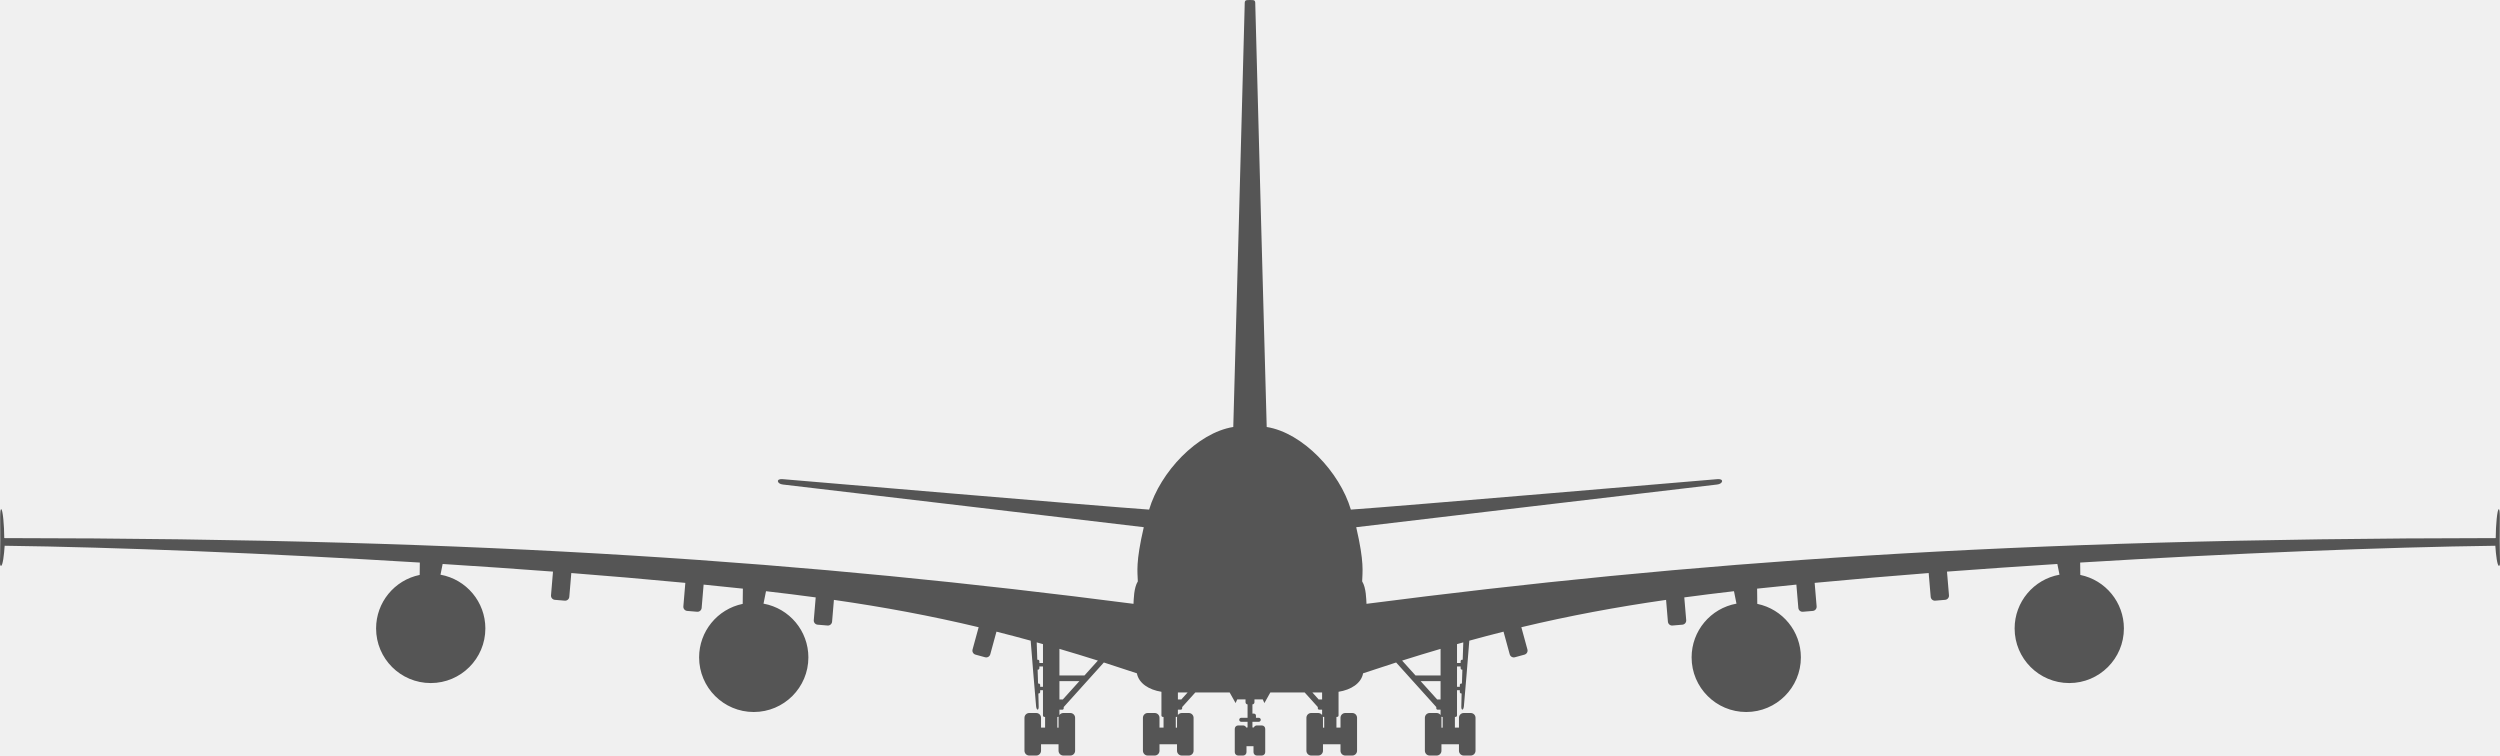
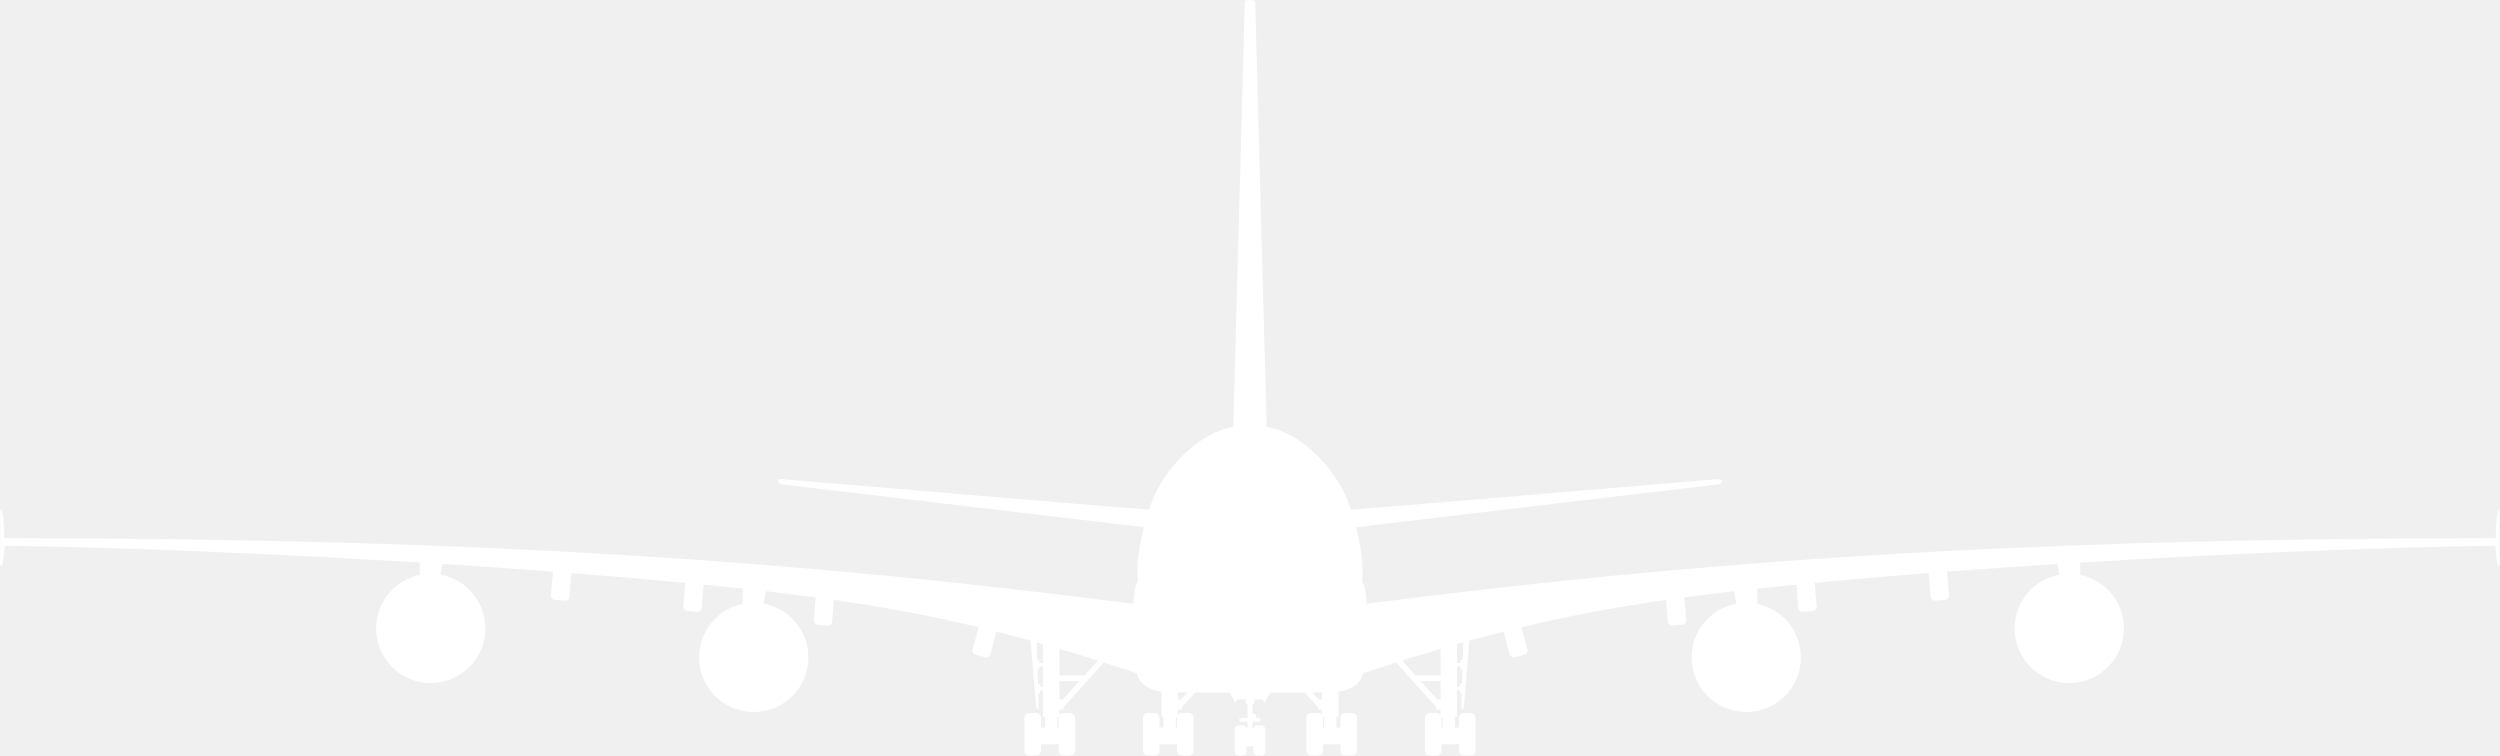
<svg xmlns="http://www.w3.org/2000/svg" width="218.353mm" height="65.991mm" viewBox="0 0 218.353 65.991" version="1.1" id="svg8">
  <defs id="defs2">
    </defs>
  <g id="layer1" transform="translate(5.652319,7.696171)">
-     <path style="opacity:1;fill:#555555;fill-opacity:1;fill-rule:nonzero;stroke:none;stroke-width:5.669;stroke-linecap:round;stroke-linejoin:round;stroke-miterlimit:4;stroke-dasharray:none;stroke-dashoffset:0;stroke-opacity:1;paint-order:normal" d="m 378.975,1.961 c 0,1.875 -3.758,138.99 -3.758,138.99 -11.869,1.894 -24.117,14.899 -27.779,27.273 -14.9,-1.01 -118.821,-9.88 -121.053,-10.059 -2.232,-0.179 -1.784,1.607 0.18,1.785 1.964,0.179 119.105,14.082 119.105,14.082 -2.715,11.743 -2.052,14.669 -1.963,17.883 -1.339,2.143 -1.34,5.982 -1.43,7.41 C 236.172,185.612 130.683,177.751 -30.49,177.631 c 0,-4.107 -0.501,-9.531 -1.006,-9.531 -0.505,0 -0.314,3.534 -0.314,10.416 0,6.882 -0.316,8.271 0.252,8.271 0.568,0 1.01,-3.662 1.199,-6.629 36.339,0.451 87.582,2.521 137.047,5.547 l -0.045,4.082 c -8.379,1.729 -14.39,9.107 -14.391,17.662 3.06e-4,9.961 8.076,18.036 18.037,18.035 9.96,-3.1e-4 18.035,-8.075 18.035,-18.035 -0.003,-8.714 -6.237,-16.18 -14.811,-17.738 l 0.707,-3.535 c 12.398,0.786 24.632,1.626 36.43,2.52 l -0.656,7.814 c -0.065,0.767 0.501,1.435 1.268,1.5 l 3.271,0.275 c 0.767,0.065 1.435,-0.501 1.5,-1.268 l 0.662,-7.85 c 6.234,0.487 12.379,0.982 18.297,1.494 6.754,0.585 13.134,1.164 19.344,1.75 l -0.652,7.76 c -0.065,0.767 0.501,1.435 1.268,1.5 l 3.271,0.275 c 0.767,0.065 1.435,-0.501 1.5,-1.268 l 0.648,-7.695 c 4.447,0.435 8.744,0.879 12.959,1.332 l -0.055,5.027 c -8.379,1.729 -14.39,9.107 -14.391,17.662 3e-4,9.961 8.076,18.036 18.037,18.035 9.96,-3.1e-4 18.035,-8.075 18.035,-18.035 -0.003,-8.714 -6.237,-16.18 -14.811,-17.738 l 0.822,-4.104 c 5.636,0.646 11.081,1.327 16.404,2.045 l -0.633,7.508 c -0.065,0.767 0.501,1.435 1.268,1.5 l 3.271,0.275 c 0.767,0.065 1.437,-0.501 1.502,-1.268 l 0.605,-7.195 c 16.534,2.377 31.944,5.241 47.775,9.025 l -2.006,7.346 c -0.203,0.742 0.232,1.502 0.975,1.705 l 3.166,0.865 c 0.742,0.203 1.502,-0.232 1.705,-0.975 l 2.043,-7.479 c 3.725,0.938 7.486,1.931 11.297,2.979 0.071,0.889 1.618,20.362 1.793,21.715 0.179,1.384 0.805,1.339 0.85,0.223 0.012,-0.302 -0.035,-2.129 -0.105,-4.508 h 0.117 c 0.262,0 0.473,-0.21 0.473,-0.473 v -0.602 h 0.93 v 8.338 c 0,0.262 0.212,0.473 0.475,0.473 h 0.221 v 3.537 h -1.338 v -3.24 c 0,-0.881 -0.709,-1.59 -1.59,-1.59 h -2.289 c -0.881,0 -1.59,0.709 -1.59,1.59 v 10.867 c 0,0.881 0.709,1.59 1.59,1.59 h 2.289 c 0.881,0 1.59,-0.709 1.59,-1.59 v -2.135 h 5.781 v 2.135 c 0,0.881 0.709,1.59 1.59,1.59 h 2.289 c 0.881,0 1.59,-0.709 1.59,-1.59 v -10.867 c 0,-0.881 -0.709,-1.59 -1.59,-1.59 h -2.289 c -0.54,0 -1.012,0.267 -1.299,0.676 v -1.764 h 0.941 c 0.262,0 0.473,-0.21 0.473,-0.473 v -0.406 l 13.252,-14.707 c 3.563,1.138 7.186,2.322 10.904,3.572 0.623,3.325 3.983,5.45 8.107,6.1 v 7.822 c 0,0.262 0.21,0.473 0.473,0.473 h 0.223 v 3.537 h -1.338 v -3.24 c 0,-0.881 -0.709,-1.59 -1.59,-1.59 h -2.289 c -0.881,0 -1.59,0.709 -1.59,1.59 v 10.867 c 0,0.881 0.709,1.59 1.59,1.59 h 2.289 c 0.881,0 1.59,-0.709 1.59,-1.59 v -2.135 h 5.781 v 2.135 c 0,0.881 0.709,1.59 1.59,1.59 h 2.289 c 0.881,0 1.59,-0.709 1.59,-1.59 v -10.867 c 0,-0.881 -0.709,-1.59 -1.59,-1.59 h -2.289 c -0.54,0 -1.012,0.267 -1.299,0.676 v -1.764 h 0.941 c 0.262,0 0.473,-0.21 0.473,-0.473 v -0.406 l 4.344,-4.82 h 11.322 l 1.969,3.512 0.535,-1.205 h 2.744 v 0.938 c 0,0.38 0.297,0.681 0.67,0.705 v 4.416 h -2.084 c -0.367,0 -0.664,0.295 -0.664,0.662 0,0.367 0.297,0.664 0.664,0.664 h 2.084 v 1.861 h -0.242 c -0.07,0 -0.134,0.019 -0.197,0.039 -0.168,-0.41 -0.567,-0.697 -1.039,-0.697 h -1.619 c -0.623,0 -1.125,0.502 -1.125,1.125 v 7.689 c 0,0.623 0.502,1.125 1.125,1.125 h 1.619 c 0.623,0 1.125,-0.502 1.125,-1.125 v -1.969 h 2.314 v 1.969 c 0,0.623 0.502,1.125 1.125,1.125 h 1.619 c 0.623,0 1.125,-0.502 1.125,-1.125 v -7.689 c 0,-0.623 -0.502,-1.125 -1.125,-1.125 h -1.619 c -0.456,0 -0.842,0.27 -1.02,0.658 h -0.459 v -1.861 h 2.084 c 0.367,0 0.664,-0.297 0.664,-0.664 0,-0.367 -0.297,-0.662 -0.664,-0.662 h -0.92 v -0.711 c 0,-0.367 -0.295,-0.662 -0.662,-0.662 h -0.502 v -3.043 c 0.373,-0.024 0.67,-0.325 0.67,-0.705 v -0.938 h 2.744 l 0.535,1.205 1.969,-3.512 h 11.322 l 4.344,4.82 v 0.406 c 0,0.262 0.21,0.473 0.473,0.473 h 0.941 v 1.764 c -0.287,-0.409 -0.759,-0.676 -1.299,-0.676 h -2.289 c -0.881,0 -1.59,0.709 -1.59,1.59 v 10.867 c 0,0.881 0.709,1.59 1.59,1.59 h 2.289 c 0.881,0 1.59,-0.709 1.59,-1.59 v -2.135 h 5.781 v 2.135 c 0,0.881 0.709,1.59 1.59,1.59 h 2.289 c 0.881,0 1.59,-0.709 1.59,-1.59 v -10.867 c 0,-0.881 -0.709,-1.59 -1.59,-1.59 h -2.289 c -0.881,0 -1.59,0.709 -1.59,1.59 v 3.24 h -1.338 v -3.537 h 0.223 c 0.262,0 0.473,-0.21 0.473,-0.473 v -7.822 c 4.125,-0.65 7.484,-2.775 8.107,-6.1 3.719,-1.251 7.341,-2.434 10.904,-3.572 l 13.252,14.707 v 0.406 c 0,0.262 0.21,0.473 0.473,0.473 h 0.941 v 1.764 c -0.287,-0.409 -0.759,-0.676 -1.299,-0.676 h -2.289 c -0.881,0 -1.59,0.709 -1.59,1.59 v 10.867 c 0,0.881 0.709,1.59 1.59,1.59 h 2.289 c 0.881,0 1.59,-0.709 1.59,-1.59 v -2.135 h 5.781 v 2.135 c 0,0.881 0.709,1.59 1.59,1.59 h 2.289 c 0.881,0 1.59,-0.709 1.59,-1.59 v -10.867 c 0,-0.881 -0.709,-1.59 -1.59,-1.59 h -2.289 c -0.881,0 -1.59,0.709 -1.59,1.59 v 3.24 h -1.338 v -3.537 h 0.221 c 0.262,0 0.475,-0.21 0.475,-0.473 v -8.338 h 0.93 v 0.602 c 0,0.262 0.21,0.473 0.473,0.473 h 0.117 c -0.07,2.379 -0.118,4.205 -0.105,4.508 0.045,1.116 0.671,1.161 0.85,-0.223 0.175,-1.353 1.722,-20.825 1.793,-21.715 3.811,-1.048 7.571,-2.04 11.297,-2.979 l 2.043,7.479 c 0.203,0.742 0.963,1.177 1.705,0.975 l 3.166,-0.865 c 0.742,-0.203 1.177,-0.963 0.975,-1.705 l -2.006,-7.346 c 15.832,-3.784 31.242,-6.649 47.775,-9.025 l 0.605,7.195 c 0.065,0.767 0.735,1.332 1.502,1.268 l 3.271,-0.275 c 0.767,-0.065 1.332,-0.733 1.268,-1.5 l -0.633,-7.508 c 5.323,-0.718 10.769,-1.399 16.404,-2.045 l 0.822,4.104 c -8.574,1.558 -14.807,9.024 -14.811,17.738 3.1e-4,9.96 8.075,18.035 18.035,18.035 9.961,7.7e-4 18.037,-8.074 18.037,-18.035 -6.7e-4,-8.555 -6.012,-15.933 -14.391,-17.662 l -0.055,-5.027 c 4.215,-0.453 8.512,-0.897 12.959,-1.332 l 0.648,7.695 c 0.065,0.767 0.733,1.332 1.5,1.268 l 3.271,-0.275 c 0.767,-0.065 1.332,-0.733 1.268,-1.5 l -0.652,-7.76 c 6.21,-0.586 12.59,-1.165 19.344,-1.75 5.918,-0.512 12.063,-1.007 18.297,-1.494 l 0.662,7.85 c 0.065,0.767 0.733,1.332 1.5,1.268 l 3.271,-0.275 c 0.767,-0.065 1.332,-0.733 1.268,-1.5 l -0.656,-7.814 c 11.798,-0.893 24.032,-1.733 36.43,-2.52 l 0.707,3.535 c -8.574,1.558 -14.807,9.024 -14.811,17.738 3.1e-4,9.96 8.075,18.035 18.035,18.035 9.961,7.5e-4 18.037,-8.074 18.037,-18.035 -6.7e-4,-8.555 -6.012,-15.933 -14.391,-17.662 l -0.045,-4.082 c 49.465,-3.026 100.708,-5.096 137.047,-5.547 0.189,2.967 0.631,6.629 1.199,6.629 0.568,0 0.252,-1.39 0.252,-8.271 0,-6.882 0.191,-10.416 -0.314,-10.416 -0.505,0 -1.006,5.424 -1.006,9.531 -161.173,0.12 -266.662,7.981 -372.768,21.695 -0.089,-1.429 -0.09,-5.267 -1.43,-7.41 0.089,-3.214 0.752,-6.14 -1.963,-17.883 0,0 117.141,-13.903 119.105,-14.082 1.964,-0.179 2.412,-1.964 0.18,-1.785 -2.232,0.179 -106.153,9.048 -121.053,10.059 -3.662,-12.374 -15.91,-25.379 -27.779,-27.273 0,0 -3.758,-137.115 -3.758,-138.99 C 382.5,0.086 382.499,0 380.737,0 c -1.762,0 -1.763,0.086 -1.763,1.961 z M 310.33,212.053 c 0.688,0.192 1.376,0.382 2.068,0.578 v 6.229 h -1.197 v -0.6 c 0,-0.262 -0.212,-0.475 -0.475,-0.475 h -0.189 c -0.006,0 -0.01,0.004 -0.016,0.004 -0.08,-2.379 -0.183,-5.499 -0.191,-5.736 z m 140.814,0 c -0.008,0.237 -0.111,3.357 -0.191,5.736 -0.006,-1.9e-4 -0.01,-0.004 -0.016,-0.004 h -0.189 c -0.262,0 -0.475,0.212 -0.475,0.475 v 0.6 h -1.197 v -6.229 c 0.692,-0.196 1.38,-0.386 2.068,-0.578 z m -133.316,2.145 c 4.146,1.217 8.367,2.499 12.693,3.867 l -4.416,4.902 h -8.277 z m 125.818,0 v 8.77 h -8.277 l -4.416,-4.902 c 4.327,-1.368 8.547,-2.651 12.693,-3.867 z m -132.445,5.799 h 1.197 v 6.721 h -0.93 v -0.6 c 0,-0.262 -0.21,-0.475 -0.473,-0.475 h -0.189 c -0.01,0 -0.019,0.005 -0.029,0.006 -0.054,-1.715 -0.088,-2.817 -0.146,-4.58 h 0.096 c 0.262,0 0.475,-0.21 0.475,-0.473 z m 137.875,0 h 1.197 v 0.6 c 0,0.262 0.212,0.473 0.475,0.473 h 0.096 c -0.058,1.763 -0.093,2.865 -0.146,4.58 -0.01,-6.5e-4 -0.019,-0.006 -0.029,-0.006 h -0.189 c -0.262,0 -0.473,0.212 -0.473,0.475 v 0.6 h -0.93 z m -131.248,4.859 h 6.576 l -5.467,6.066 c -0.053,-0.02 -0.108,-0.033 -0.168,-0.033 h -0.941 z m 119.242,0 h 6.576 v 6.033 h -0.941 c -0.06,0 -0.115,0.013 -0.168,0.033 z m -80.135,3.727 h 3.217 l -2.107,2.34 c -0.053,-0.02 -0.108,-0.033 -0.168,-0.033 h -0.941 z m 44.387,0 h 3.217 v 2.307 h -0.941 c -0.06,0 -0.115,0.013 -0.168,0.033 z m -83.738,8.014 c -0.028,0.117 -0.047,0.237 -0.047,0.363 v 3.24 h -0.402 v -3.537 h 0.221 c 0.085,0 0.16,-0.027 0.229,-0.066 z m 39.107,0 c -0.028,0.117 -0.047,0.237 -0.047,0.363 v 3.24 h -0.404 v -3.537 h 0.221 c 0.085,0 0.162,-0.027 0.23,-0.066 z m 48.092,0 c 0.069,0.039 0.145,0.066 0.23,0.066 h 0.221 v 3.537 h -0.404 v -3.24 c 0,-0.126 -0.019,-0.246 -0.047,-0.363 z m 39.107,0 c 0.069,0.039 0.143,0.066 0.229,0.066 h 0.221 v 3.537 h -0.402 v -3.24 c 0,-0.126 -0.019,-0.246 -0.047,-0.363 z" transform="matrix(0.2645833,0,0,0.2645833,2.787427,-7.696171)" id="rect816" />
+     <path style="opacity:1;fill:#ffffff;fill-opacity:1;fill-rule:nonzero;stroke:none;stroke:none;stroke-width:5.669;stroke-linecap:round;stroke-linejoin:round;stroke-miterlimit:4;stroke-dasharray:none;stroke-dashoffset:0;stroke-opacity:1;paint-order:normal" d="m 378.975,1.961 c 0,1.875 -3.758,138.99 -3.758,138.99 -11.869,1.894 -24.117,14.899 -27.779,27.273 -14.9,-1.01 -118.821,-9.88 -121.053,-10.059 -2.232,-0.179 -1.784,1.607 0.18,1.785 1.964,0.179 119.105,14.082 119.105,14.082 -2.715,11.743 -2.052,14.669 -1.963,17.883 -1.339,2.143 -1.34,5.982 -1.43,7.41 C 236.172,185.612 130.683,177.751 -30.49,177.631 c 0,-4.107 -0.501,-9.531 -1.006,-9.531 -0.505,0 -0.314,3.534 -0.314,10.416 0,6.882 -0.316,8.271 0.252,8.271 0.568,0 1.01,-3.662 1.199,-6.629 36.339,0.451 87.582,2.521 137.047,5.547 l -0.045,4.082 c -8.379,1.729 -14.39,9.107 -14.391,17.662 3.06e-4,9.961 8.076,18.036 18.037,18.035 9.96,-3.1e-4 18.035,-8.075 18.035,-18.035 -0.003,-8.714 -6.237,-16.18 -14.811,-17.738 l 0.707,-3.535 c 12.398,0.786 24.632,1.626 36.43,2.52 l -0.656,7.814 c -0.065,0.767 0.501,1.435 1.268,1.5 l 3.271,0.275 c 0.767,0.065 1.435,-0.501 1.5,-1.268 l 0.662,-7.85 c 6.234,0.487 12.379,0.982 18.297,1.494 6.754,0.585 13.134,1.164 19.344,1.75 l -0.652,7.76 c -0.065,0.767 0.501,1.435 1.268,1.5 l 3.271,0.275 c 0.767,0.065 1.435,-0.501 1.5,-1.268 l 0.648,-7.695 c 4.447,0.435 8.744,0.879 12.959,1.332 l -0.055,5.027 c -8.379,1.729 -14.39,9.107 -14.391,17.662 3e-4,9.961 8.076,18.036 18.037,18.035 9.96,-3.1e-4 18.035,-8.075 18.035,-18.035 -0.003,-8.714 -6.237,-16.18 -14.811,-17.738 l 0.822,-4.104 c 5.636,0.646 11.081,1.327 16.404,2.045 l -0.633,7.508 c -0.065,0.767 0.501,1.435 1.268,1.5 l 3.271,0.275 c 0.767,0.065 1.437,-0.501 1.502,-1.268 l 0.605,-7.195 c 16.534,2.377 31.944,5.241 47.775,9.025 l -2.006,7.346 c -0.203,0.742 0.232,1.502 0.975,1.705 l 3.166,0.865 c 0.742,0.203 1.502,-0.232 1.705,-0.975 l 2.043,-7.479 c 3.725,0.938 7.486,1.931 11.297,2.979 0.071,0.889 1.618,20.362 1.793,21.715 0.179,1.384 0.805,1.339 0.85,0.223 0.012,-0.302 -0.035,-2.129 -0.105,-4.508 h 0.117 c 0.262,0 0.473,-0.21 0.473,-0.473 v -0.602 h 0.93 v 8.338 c 0,0.262 0.212,0.473 0.475,0.473 h 0.221 v 3.537 h -1.338 v -3.24 c 0,-0.881 -0.709,-1.59 -1.59,-1.59 h -2.289 c -0.881,0 -1.59,0.709 -1.59,1.59 v 10.867 c 0,0.881 0.709,1.59 1.59,1.59 h 2.289 c 0.881,0 1.59,-0.709 1.59,-1.59 v -2.135 h 5.781 v 2.135 c 0,0.881 0.709,1.59 1.59,1.59 h 2.289 c 0.881,0 1.59,-0.709 1.59,-1.59 v -10.867 c 0,-0.881 -0.709,-1.59 -1.59,-1.59 h -2.289 c -0.54,0 -1.012,0.267 -1.299,0.676 v -1.764 h 0.941 c 0.262,0 0.473,-0.21 0.473,-0.473 v -0.406 l 13.252,-14.707 c 3.563,1.138 7.186,2.322 10.904,3.572 0.623,3.325 3.983,5.45 8.107,6.1 v 7.822 c 0,0.262 0.21,0.473 0.473,0.473 h 0.223 v 3.537 h -1.338 v -3.24 c 0,-0.881 -0.709,-1.59 -1.59,-1.59 h -2.289 c -0.881,0 -1.59,0.709 -1.59,1.59 v 10.867 c 0,0.881 0.709,1.59 1.59,1.59 h 2.289 c 0.881,0 1.59,-0.709 1.59,-1.59 v -2.135 h 5.781 v 2.135 c 0,0.881 0.709,1.59 1.59,1.59 h 2.289 c 0.881,0 1.59,-0.709 1.59,-1.59 v -10.867 c 0,-0.881 -0.709,-1.59 -1.59,-1.59 h -2.289 c -0.54,0 -1.012,0.267 -1.299,0.676 v -1.764 h 0.941 c 0.262,0 0.473,-0.21 0.473,-0.473 v -0.406 l 4.344,-4.82 h 11.322 l 1.969,3.512 0.535,-1.205 h 2.744 v 0.938 c 0,0.38 0.297,0.681 0.67,0.705 v 4.416 h -2.084 c -0.367,0 -0.664,0.295 -0.664,0.662 0,0.367 0.297,0.664 0.664,0.664 h 2.084 v 1.861 h -0.242 c -0.07,0 -0.134,0.019 -0.197,0.039 -0.168,-0.41 -0.567,-0.697 -1.039,-0.697 h -1.619 c -0.623,0 -1.125,0.502 -1.125,1.125 v 7.689 c 0,0.623 0.502,1.125 1.125,1.125 h 1.619 c 0.623,0 1.125,-0.502 1.125,-1.125 v -1.969 h 2.314 v 1.969 c 0,0.623 0.502,1.125 1.125,1.125 h 1.619 c 0.623,0 1.125,-0.502 1.125,-1.125 v -7.689 c 0,-0.623 -0.502,-1.125 -1.125,-1.125 h -1.619 c -0.456,0 -0.842,0.27 -1.02,0.658 h -0.459 v -1.861 h 2.084 c 0.367,0 0.664,-0.297 0.664,-0.664 0,-0.367 -0.297,-0.662 -0.664,-0.662 h -0.92 v -0.711 c 0,-0.367 -0.295,-0.662 -0.662,-0.662 h -0.502 v -3.043 c 0.373,-0.024 0.67,-0.325 0.67,-0.705 v -0.938 h 2.744 l 0.535,1.205 1.969,-3.512 h 11.322 l 4.344,4.82 v 0.406 c 0,0.262 0.21,0.473 0.473,0.473 h 0.941 v 1.764 c -0.287,-0.409 -0.759,-0.676 -1.299,-0.676 h -2.289 c -0.881,0 -1.59,0.709 -1.59,1.59 v 10.867 c 0,0.881 0.709,1.59 1.59,1.59 h 2.289 c 0.881,0 1.59,-0.709 1.59,-1.59 v -2.135 h 5.781 v 2.135 c 0,0.881 0.709,1.59 1.59,1.59 h 2.289 c 0.881,0 1.59,-0.709 1.59,-1.59 v -10.867 c 0,-0.881 -0.709,-1.59 -1.59,-1.59 h -2.289 c -0.881,0 -1.59,0.709 -1.59,1.59 v 3.24 h -1.338 v -3.537 h 0.223 c 0.262,0 0.473,-0.21 0.473,-0.473 v -7.822 c 4.125,-0.65 7.484,-2.775 8.107,-6.1 3.719,-1.251 7.341,-2.434 10.904,-3.572 l 13.252,14.707 v 0.406 c 0,0.262 0.21,0.473 0.473,0.473 h 0.941 v 1.764 c -0.287,-0.409 -0.759,-0.676 -1.299,-0.676 h -2.289 c -0.881,0 -1.59,0.709 -1.59,1.59 v 10.867 c 0,0.881 0.709,1.59 1.59,1.59 h 2.289 c 0.881,0 1.59,-0.709 1.59,-1.59 v -2.135 h 5.781 v 2.135 c 0,0.881 0.709,1.59 1.59,1.59 h 2.289 c 0.881,0 1.59,-0.709 1.59,-1.59 v -10.867 c 0,-0.881 -0.709,-1.59 -1.59,-1.59 h -2.289 c -0.881,0 -1.59,0.709 -1.59,1.59 v 3.24 h -1.338 v -3.537 h 0.221 c 0.262,0 0.475,-0.21 0.475,-0.473 v -8.338 h 0.93 v 0.602 c 0,0.262 0.21,0.473 0.473,0.473 h 0.117 c -0.07,2.379 -0.118,4.205 -0.105,4.508 0.045,1.116 0.671,1.161 0.85,-0.223 0.175,-1.353 1.722,-20.825 1.793,-21.715 3.811,-1.048 7.571,-2.04 11.297,-2.979 l 2.043,7.479 c 0.203,0.742 0.963,1.177 1.705,0.975 l 3.166,-0.865 c 0.742,-0.203 1.177,-0.963 0.975,-1.705 l -2.006,-7.346 c 15.832,-3.784 31.242,-6.649 47.775,-9.025 l 0.605,7.195 c 0.065,0.767 0.735,1.332 1.502,1.268 l 3.271,-0.275 c 0.767,-0.065 1.332,-0.733 1.268,-1.5 l -0.633,-7.508 c 5.323,-0.718 10.769,-1.399 16.404,-2.045 l 0.822,4.104 c -8.574,1.558 -14.807,9.024 -14.811,17.738 3.1e-4,9.96 8.075,18.035 18.035,18.035 9.961,7.7e-4 18.037,-8.074 18.037,-18.035 -6.7e-4,-8.555 -6.012,-15.933 -14.391,-17.662 l -0.055,-5.027 c 4.215,-0.453 8.512,-0.897 12.959,-1.332 l 0.648,7.695 c 0.065,0.767 0.733,1.332 1.5,1.268 l 3.271,-0.275 c 0.767,-0.065 1.332,-0.733 1.268,-1.5 l -0.652,-7.76 c 6.21,-0.586 12.59,-1.165 19.344,-1.75 5.918,-0.512 12.063,-1.007 18.297,-1.494 l 0.662,7.85 c 0.065,0.767 0.733,1.332 1.5,1.268 l 3.271,-0.275 c 0.767,-0.065 1.332,-0.733 1.268,-1.5 l -0.656,-7.814 c 11.798,-0.893 24.032,-1.733 36.43,-2.52 l 0.707,3.535 c -8.574,1.558 -14.807,9.024 -14.811,17.738 3.1e-4,9.96 8.075,18.035 18.035,18.035 9.961,7.5e-4 18.037,-8.074 18.037,-18.035 -6.7e-4,-8.555 -6.012,-15.933 -14.391,-17.662 l -0.045,-4.082 c 49.465,-3.026 100.708,-5.096 137.047,-5.547 0.189,2.967 0.631,6.629 1.199,6.629 0.568,0 0.252,-1.39 0.252,-8.271 0,-6.882 0.191,-10.416 -0.314,-10.416 -0.505,0 -1.006,5.424 -1.006,9.531 -161.173,0.12 -266.662,7.981 -372.768,21.695 -0.089,-1.429 -0.09,-5.267 -1.43,-7.41 0.089,-3.214 0.752,-6.14 -1.963,-17.883 0,0 117.141,-13.903 119.105,-14.082 1.964,-0.179 2.412,-1.964 0.18,-1.785 -2.232,0.179 -106.153,9.048 -121.053,10.059 -3.662,-12.374 -15.91,-25.379 -27.779,-27.273 0,0 -3.758,-137.115 -3.758,-138.99 C 382.5,0.086 382.499,0 380.737,0 c -1.762,0 -1.763,0.086 -1.763,1.961 z M 310.33,212.053 c 0.688,0.192 1.376,0.382 2.068,0.578 v 6.229 h -1.197 v -0.6 c 0,-0.262 -0.212,-0.475 -0.475,-0.475 h -0.189 c -0.006,0 -0.01,0.004 -0.016,0.004 -0.08,-2.379 -0.183,-5.499 -0.191,-5.736 z m 140.814,0 c -0.008,0.237 -0.111,3.357 -0.191,5.736 -0.006,-1.9e-4 -0.01,-0.004 -0.016,-0.004 h -0.189 c -0.262,0 -0.475,0.212 -0.475,0.475 v 0.6 h -1.197 v -6.229 c 0.692,-0.196 1.38,-0.386 2.068,-0.578 z m -133.316,2.145 c 4.146,1.217 8.367,2.499 12.693,3.867 l -4.416,4.902 h -8.277 z m 125.818,0 v 8.77 h -8.277 l -4.416,-4.902 c 4.327,-1.368 8.547,-2.651 12.693,-3.867 z m -132.445,5.799 h 1.197 v 6.721 h -0.93 v -0.6 c 0,-0.262 -0.21,-0.475 -0.473,-0.475 h -0.189 c -0.01,0 -0.019,0.005 -0.029,0.006 -0.054,-1.715 -0.088,-2.817 -0.146,-4.58 h 0.096 c 0.262,0 0.475,-0.21 0.475,-0.473 z m 137.875,0 h 1.197 v 0.6 c 0,0.262 0.212,0.473 0.475,0.473 h 0.096 c -0.058,1.763 -0.093,2.865 -0.146,4.58 -0.01,-6.5e-4 -0.019,-0.006 -0.029,-0.006 h -0.189 c -0.262,0 -0.473,0.212 -0.473,0.475 v 0.6 h -0.93 z m -131.248,4.859 h 6.576 l -5.467,6.066 c -0.053,-0.02 -0.108,-0.033 -0.168,-0.033 h -0.941 z m 119.242,0 h 6.576 v 6.033 h -0.941 c -0.06,0 -0.115,0.013 -0.168,0.033 z m -80.135,3.727 h 3.217 l -2.107,2.34 c -0.053,-0.02 -0.108,-0.033 -0.168,-0.033 h -0.941 z m 44.387,0 h 3.217 v 2.307 h -0.941 c -0.06,0 -0.115,0.013 -0.168,0.033 z m -83.738,8.014 c -0.028,0.117 -0.047,0.237 -0.047,0.363 v 3.24 h -0.402 v -3.537 h 0.221 c 0.085,0 0.16,-0.027 0.229,-0.066 z m 39.107,0 c -0.028,0.117 -0.047,0.237 -0.047,0.363 v 3.24 h -0.404 v -3.537 h 0.221 c 0.085,0 0.162,-0.027 0.23,-0.066 z m 48.092,0 c 0.069,0.039 0.145,0.066 0.23,0.066 h 0.221 v 3.537 h -0.404 v -3.24 c 0,-0.126 -0.019,-0.246 -0.047,-0.363 z m 39.107,0 c 0.069,0.039 0.143,0.066 0.229,0.066 h 0.221 v 3.537 h -0.402 v -3.24 c 0,-0.126 -0.019,-0.246 -0.047,-0.363 z" transform="matrix(0.2645833,0,0,0.2645833,2.787427,-7.696171)" id="rect816" />
  </g>
</svg>
